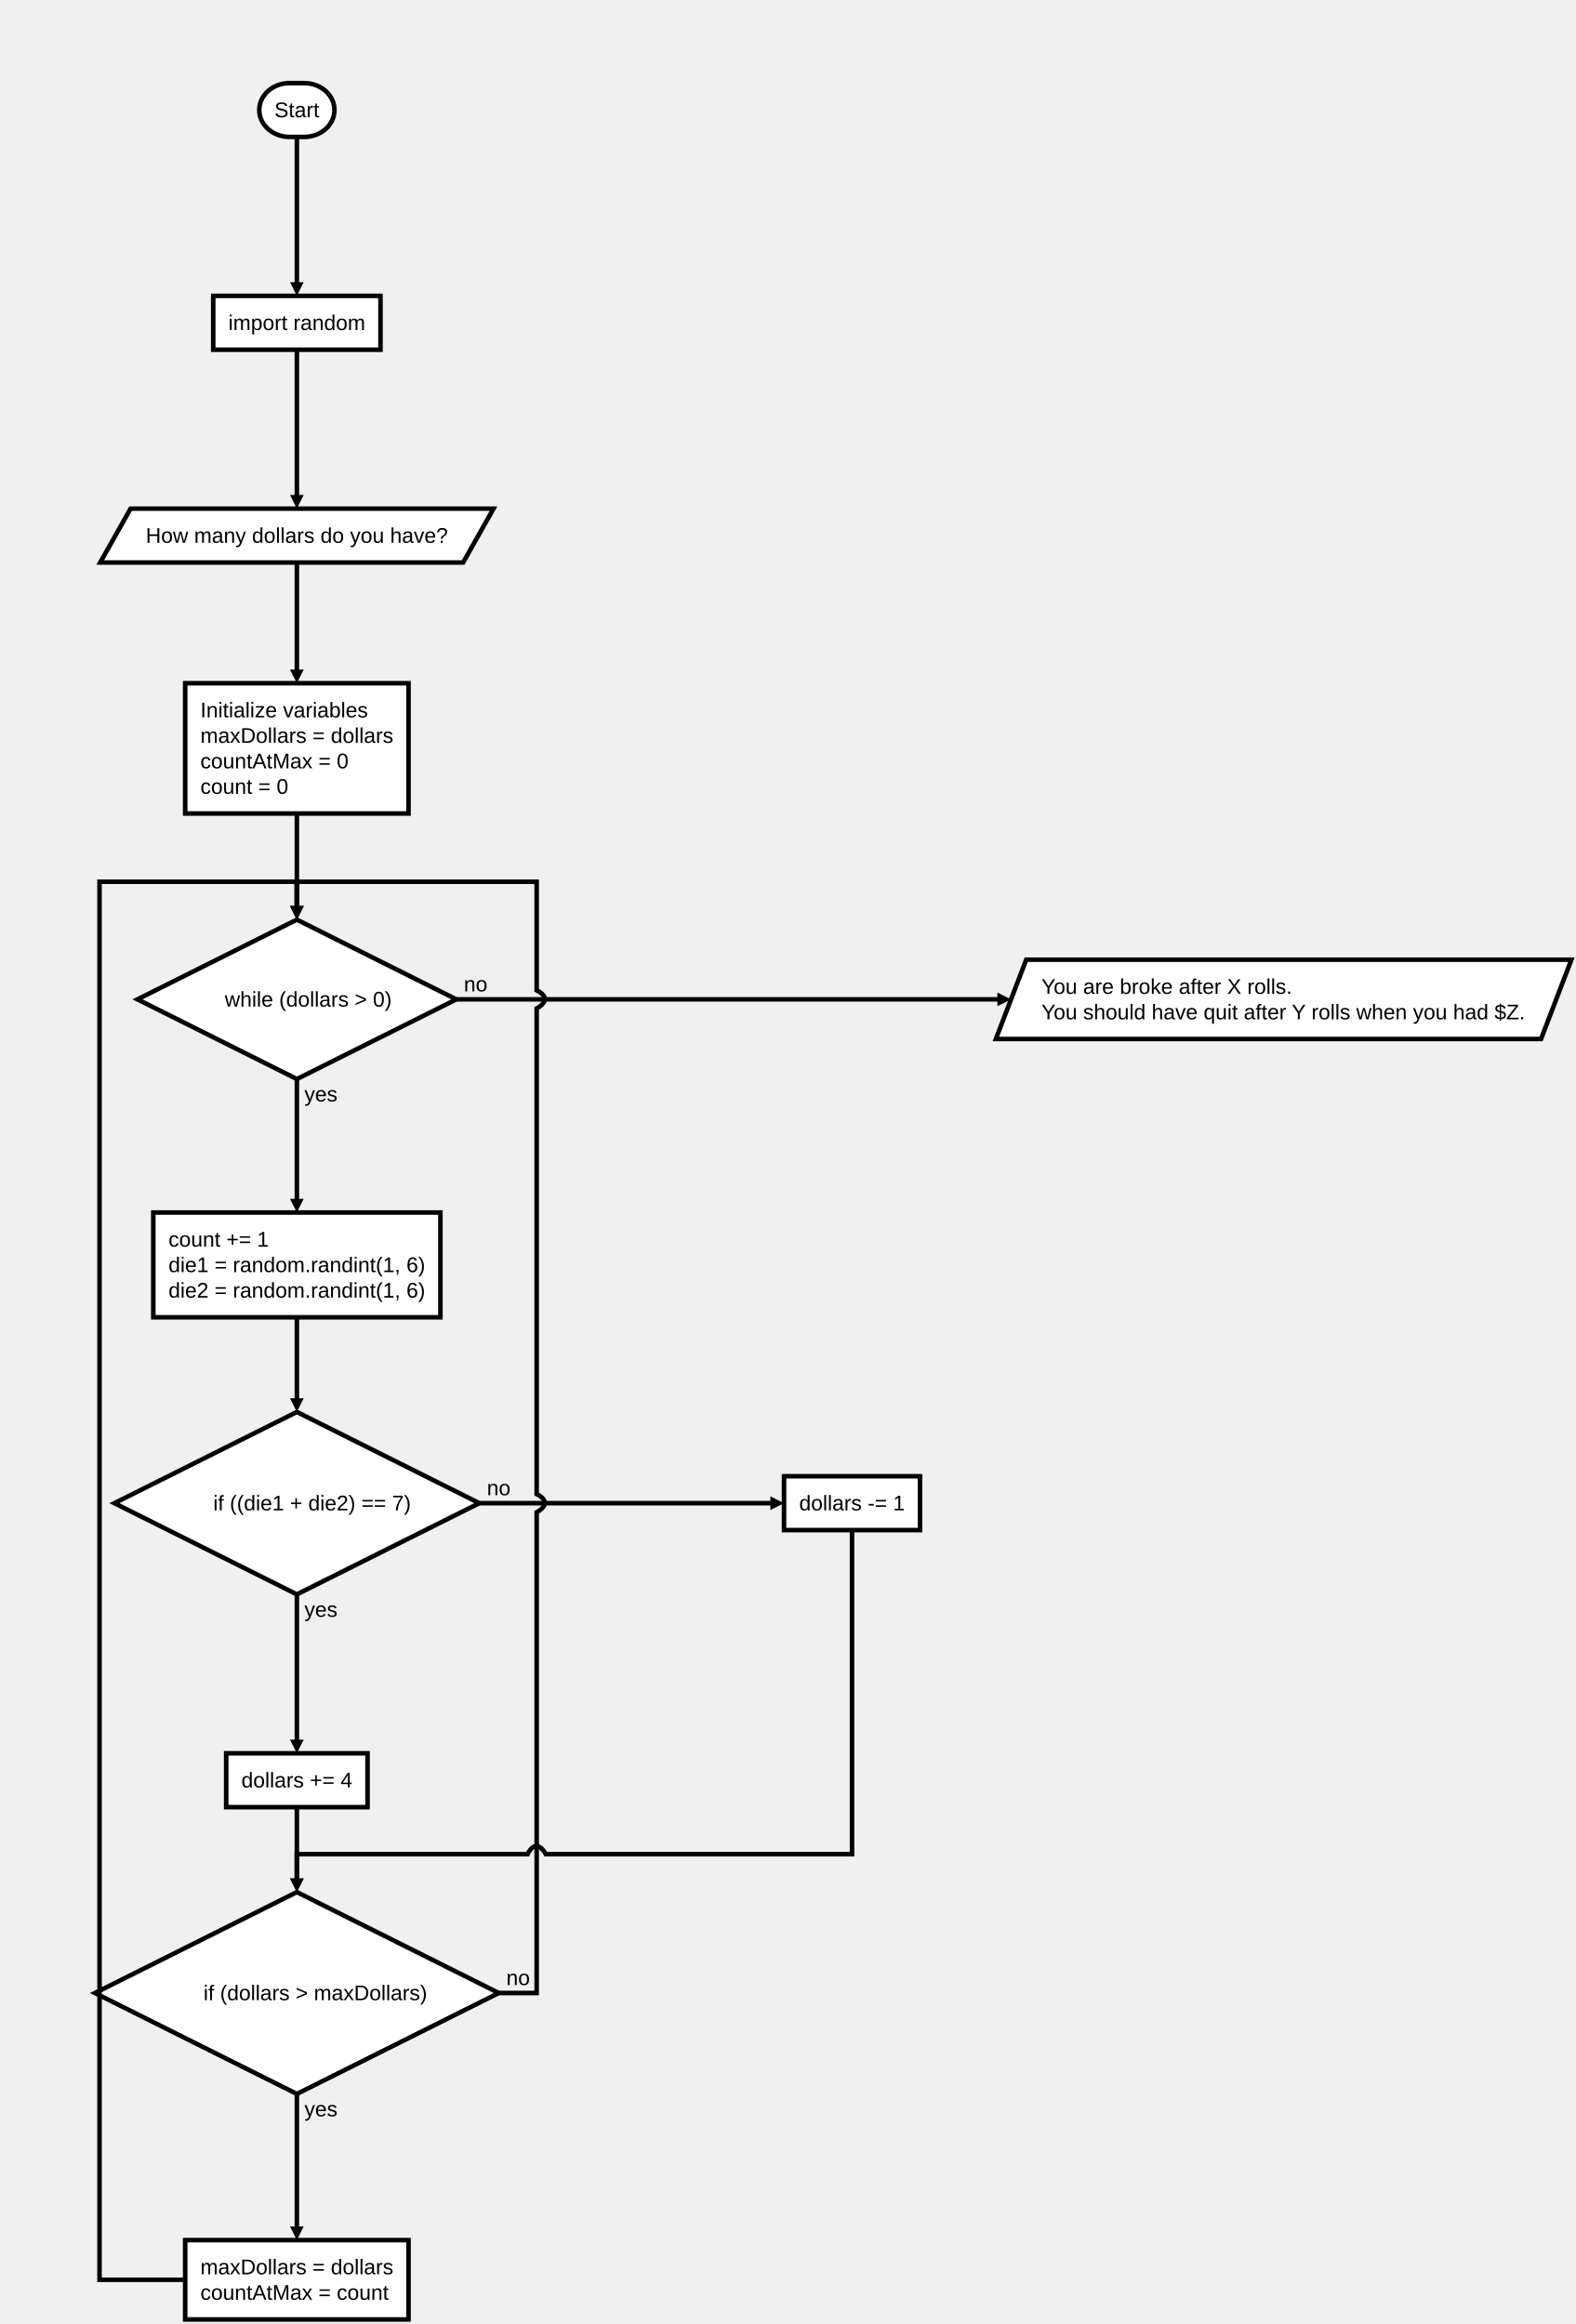
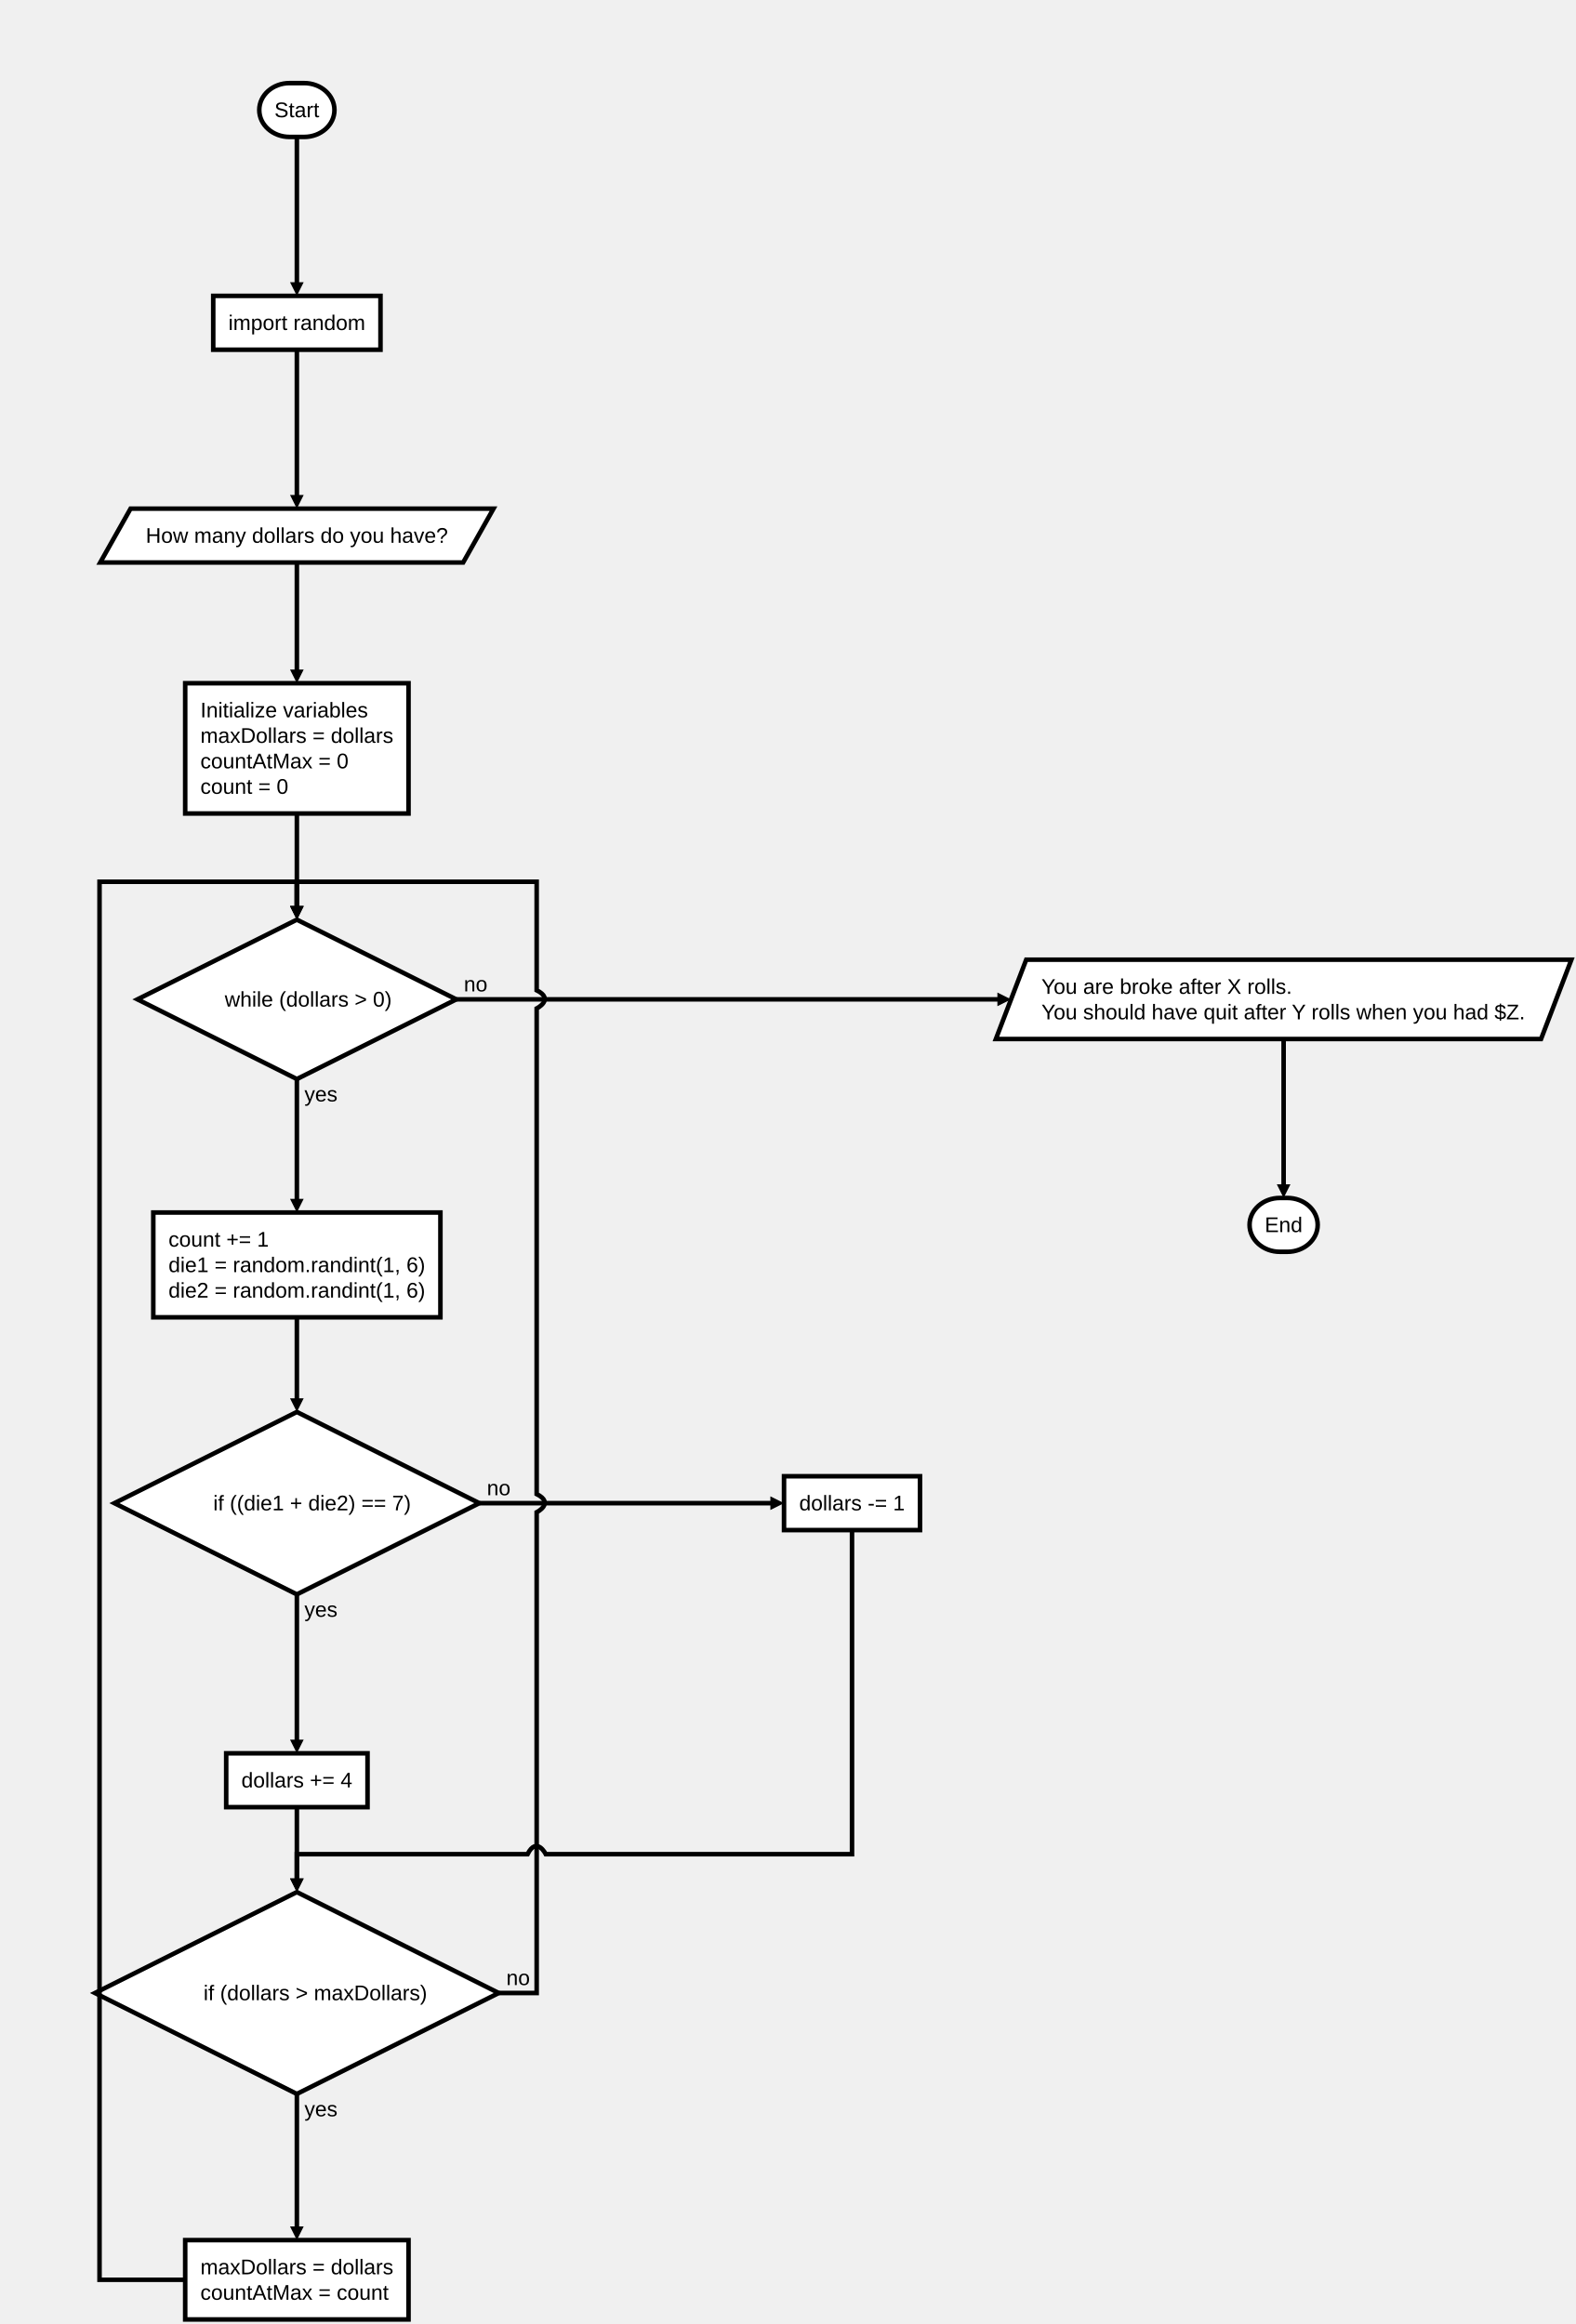
<svg xmlns="http://www.w3.org/2000/svg" xmlns:xlink="http://www.w3.org/1999/xlink" height="1532.17" version="1.1" width="1038.766" style="overflow: hidden; position: relative;" viewBox="0 0 1038.766 1532.17" preserveAspectRatio="xMidYMid meet">
  <defs style="-webkit-tap-highlight-color: rgba(0, 0, 0, 0);">
    <path stroke-linecap="round" d="M5,0 0,2.5 5,5z" id="raphael-marker-block" style="-webkit-tap-highlight-color: rgba(0, 0, 0, 0);" />
-     <marker id="raphael-marker-endblock33-obj24" markerHeight="3" markerWidth="3" orient="auto" refX="1.5" refY="1.5" style="-webkit-tap-highlight-color: rgba(0, 0, 0, 0);">
-       <use xlink:href="#raphael-marker-block" transform="rotate(180 1.5 1.5) scale(0.6,0.6)" stroke-width="1.667" fill="black" stroke="none" style="-webkit-tap-highlight-color: rgba(0, 0, 0, 0);" />
-     </marker>
-     <marker id="raphael-marker-endblock33-obj25" markerHeight="3" markerWidth="3" orient="auto" refX="1.5" refY="1.5" style="-webkit-tap-highlight-color: rgba(0, 0, 0, 0);">
-       <use xlink:href="#raphael-marker-block" transform="rotate(180 1.5 1.5) scale(0.6,0.6)" stroke-width="1.667" fill="black" stroke="none" style="-webkit-tap-highlight-color: rgba(0, 0, 0, 0);" />
-     </marker>
    <marker id="raphael-marker-endblock33-obj26" markerHeight="3" markerWidth="3" orient="auto" refX="1.5" refY="1.5" style="-webkit-tap-highlight-color: rgba(0, 0, 0, 0);">
      <use xlink:href="#raphael-marker-block" transform="rotate(180 1.5 1.5) scale(0.6,0.6)" stroke-width="1.667" fill="black" stroke="none" style="-webkit-tap-highlight-color: rgba(0, 0, 0, 0);" />
    </marker>
    <marker id="raphael-marker-endblock33-obj27" markerHeight="3" markerWidth="3" orient="auto" refX="1.5" refY="1.5" style="-webkit-tap-highlight-color: rgba(0, 0, 0, 0);">
      <use xlink:href="#raphael-marker-block" transform="rotate(180 1.5 1.5) scale(0.6,0.6)" stroke-width="1.667" fill="black" stroke="none" style="-webkit-tap-highlight-color: rgba(0, 0, 0, 0);" />
    </marker>
    <marker id="raphael-marker-endblock33-obj28" markerHeight="3" markerWidth="3" orient="auto" refX="1.5" refY="1.5" style="-webkit-tap-highlight-color: rgba(0, 0, 0, 0);">
      <use xlink:href="#raphael-marker-block" transform="rotate(180 1.5 1.5) scale(0.6,0.6)" stroke-width="1.667" fill="black" stroke="none" style="-webkit-tap-highlight-color: rgba(0, 0, 0, 0);" />
    </marker>
+     <marker id="raphael-marker-endblock33-obj29" markerHeight="3" markerWidth="3" orient="auto" refX="1.5" refY="1.5" style="-webkit-tap-highlight-color: rgba(0, 0, 0, 0);">
+       <use xlink:href="#raphael-marker-block" transform="rotate(180 1.5 1.5) scale(0.6,0.6)" stroke-width="1.667" fill="black" stroke="none" style="-webkit-tap-highlight-color: rgba(0, 0, 0, 0);" />
+     </marker>
    <marker id="raphael-marker-endblock33-obj30" markerHeight="3" markerWidth="3" orient="auto" refX="1.5" refY="1.5" style="-webkit-tap-highlight-color: rgba(0, 0, 0, 0);">
      <use xlink:href="#raphael-marker-block" transform="rotate(180 1.5 1.5) scale(0.6,0.6)" stroke-width="1.667" fill="black" stroke="none" style="-webkit-tap-highlight-color: rgba(0, 0, 0, 0);" />
    </marker>
    <marker id="raphael-marker-endblock33-obj32" markerHeight="3" markerWidth="3" orient="auto" refX="1.5" refY="1.5" style="-webkit-tap-highlight-color: rgba(0, 0, 0, 0);">
      <use xlink:href="#raphael-marker-block" transform="rotate(180 1.5 1.5) scale(0.6,0.6)" stroke-width="1.667" fill="black" stroke="none" style="-webkit-tap-highlight-color: rgba(0, 0, 0, 0);" />
    </marker>
-     <marker id="raphael-marker-endblock33-obj33" markerHeight="3" markerWidth="3" orient="auto" refX="1.5" refY="1.5" style="-webkit-tap-highlight-color: rgba(0, 0, 0, 0);">
+     <marker id="raphael-marker-endblock33-obj34" markerHeight="3" markerWidth="3" orient="auto" refX="1.5" refY="1.5" style="-webkit-tap-highlight-color: rgba(0, 0, 0, 0);">
      <use xlink:href="#raphael-marker-block" transform="rotate(180 1.5 1.5) scale(0.6,0.6)" stroke-width="1.667" fill="black" stroke="none" style="-webkit-tap-highlight-color: rgba(0, 0, 0, 0);" />
    </marker>
    <marker id="raphael-marker-endblock33-obj35" markerHeight="3" markerWidth="3" orient="auto" refX="1.5" refY="1.5" style="-webkit-tap-highlight-color: rgba(0, 0, 0, 0);">
      <use xlink:href="#raphael-marker-block" transform="rotate(180 1.5 1.5) scale(0.6,0.6)" stroke-width="1.667" fill="black" stroke="none" style="-webkit-tap-highlight-color: rgba(0, 0, 0, 0);" />
    </marker>
    <marker id="raphael-marker-endblock33-obj37" markerHeight="3" markerWidth="3" orient="auto" refX="1.5" refY="1.5" style="-webkit-tap-highlight-color: rgba(0, 0, 0, 0);">
      <use xlink:href="#raphael-marker-block" transform="rotate(180 1.5 1.5) scale(0.6,0.6)" stroke-width="1.667" fill="black" stroke="none" style="-webkit-tap-highlight-color: rgba(0, 0, 0, 0);" />
    </marker>
-     <marker id="raphael-marker-endblock33-obj38" markerHeight="3" markerWidth="3" orient="auto" refX="1.5" refY="1.5" style="-webkit-tap-highlight-color: rgba(0, 0, 0, 0);">
+     <marker id="raphael-marker-endblock33-obj39" markerHeight="3" markerWidth="3" orient="auto" refX="1.5" refY="1.5" style="-webkit-tap-highlight-color: rgba(0, 0, 0, 0);">
      <use xlink:href="#raphael-marker-block" transform="rotate(180 1.5 1.5) scale(0.6,0.6)" stroke-width="1.667" fill="black" stroke="none" style="-webkit-tap-highlight-color: rgba(0, 0, 0, 0);" />
    </marker>
    <marker id="raphael-marker-endblock33-obj40" markerHeight="3" markerWidth="3" orient="auto" refX="1.5" refY="1.5" style="-webkit-tap-highlight-color: rgba(0, 0, 0, 0);">
      <use xlink:href="#raphael-marker-block" transform="rotate(180 1.5 1.5) scale(0.6,0.6)" stroke-width="1.667" fill="black" stroke="none" style="-webkit-tap-highlight-color: rgba(0, 0, 0, 0);" />
    </marker>
    <marker id="raphael-marker-endblock33-obj42" markerHeight="3" markerWidth="3" orient="auto" refX="1.5" refY="1.5" style="-webkit-tap-highlight-color: rgba(0, 0, 0, 0);">
      <use xlink:href="#raphael-marker-block" transform="rotate(180 1.5 1.5) scale(0.6,0.6)" stroke-width="1.667" fill="black" stroke="none" style="-webkit-tap-highlight-color: rgba(0, 0, 0, 0);" />
    </marker>
-     <marker id="raphael-marker-endblock33-obj43" markerHeight="3" markerWidth="3" orient="auto" refX="1.5" refY="1.5" style="-webkit-tap-highlight-color: rgba(0, 0, 0, 0);">
+     <marker id="raphael-marker-endblock33-obj44" markerHeight="3" markerWidth="3" orient="auto" refX="1.5" refY="1.5" style="-webkit-tap-highlight-color: rgba(0, 0, 0, 0);">
+       <use xlink:href="#raphael-marker-block" transform="rotate(180 1.5 1.5) scale(0.6,0.6)" stroke-width="1.667" fill="black" stroke="none" style="-webkit-tap-highlight-color: rgba(0, 0, 0, 0);" />
+     </marker>
+     <marker id="raphael-marker-endblock33-obj45" markerHeight="3" markerWidth="3" orient="auto" refX="1.5" refY="1.5" style="-webkit-tap-highlight-color: rgba(0, 0, 0, 0);">
+       <use xlink:href="#raphael-marker-block" transform="rotate(180 1.5 1.5) scale(0.6,0.6)" stroke-width="1.667" fill="black" stroke="none" style="-webkit-tap-highlight-color: rgba(0, 0, 0, 0);" />
+     </marker>
+     <marker id="raphael-marker-endblock33-obj46" markerHeight="3" markerWidth="3" orient="auto" refX="1.5" refY="1.5" style="-webkit-tap-highlight-color: rgba(0, 0, 0, 0);">
      <use xlink:href="#raphael-marker-block" transform="rotate(180 1.5 1.5) scale(0.6,0.6)" stroke-width="1.667" fill="black" stroke="none" style="-webkit-tap-highlight-color: rgba(0, 0, 0, 0);" />
    </marker>
  </defs>
  <rect x="0" y="0" width="49.562" height="35.5" rx="20" ry="20" fill="#ffffff" stroke="#000000" style="-webkit-tap-highlight-color: rgba(0, 0, 0, 0);" stroke-width="3" class="flowchart" id="st" transform="matrix(1,0,0,1,170.8906,54.7832)" />
  <text x="10" y="17.75" text-anchor="start" font-family="&quot;Arial&quot;" font-size="14px" stroke="none" fill="#000000" style="-webkit-tap-highlight-color: rgba(0, 0, 0, 0); text-anchor: start; font-family: Arial; font-size: 14px;" id="stt" class="flowchartt" transform="matrix(1,0,0,1,170.8906,54.7832)" stroke-width="1">
    <tspan dy="4.75" style="-webkit-tap-highlight-color: rgba(0, 0, 0, 0);">Start</tspan>
  </text>
  <rect x="0" y="0" width="110.25" height="35.5" rx="0" ry="0" fill="#ffffff" stroke="#000000" style="-webkit-tap-highlight-color: rgba(0, 0, 0, 0);" stroke-width="3" class="flowchart" id="op4" transform="matrix(1,0,0,1,140.5469,195.0664)" />
  <text x="10" y="17.75" text-anchor="start" font-family="&quot;Arial&quot;" font-size="14px" stroke="none" fill="#000000" style="-webkit-tap-highlight-color: rgba(0, 0, 0, 0); text-anchor: start; font-family: Arial; font-size: 14px;" id="op4t" class="flowchartt" transform="matrix(1,0,0,1,140.5469,195.0664)" stroke-width="1">
    <tspan dy="4.75" style="-webkit-tap-highlight-color: rgba(0, 0, 0, 0);">import random</tspan>
  </text>
  <path fill="#ffffff" stroke="#000000" d="M10,17.75L0,35.5L239.219,35.5L259.219,0L20,0L10,17.75" stroke-width="3" id="op6" class="flowchart" style="-webkit-tap-highlight-color: rgba(0, 0, 0, 0);" transform="matrix(1,0,0,1,66.0625,335.3496)" />
  <text x="30" y="17.75" text-anchor="start" font-family="&quot;Arial&quot;" font-size="14px" stroke="none" fill="#000000" style="-webkit-tap-highlight-color: rgba(0, 0, 0, 0); text-anchor: start; font-family: Arial; font-size: 14px;" id="op6t" class="flowchartt" transform="matrix(1,0,0,1,66.0625,335.3496)" stroke-width="1">
    <tspan dy="4.75" style="-webkit-tap-highlight-color: rgba(0, 0, 0, 0);">How many dollars do you have?</tspan>
  </text>
  <rect x="0" y="0" width="147.203" height="85.891" rx="0" ry="0" fill="#ffffff" stroke="#000000" style="-webkit-tap-highlight-color: rgba(0, 0, 0, 0);" stroke-width="3" class="flowchart" id="op8" transform="matrix(1,0,0,1,122.0703,450.4375)" />
  <text x="10" y="42.945" text-anchor="start" font-family="&quot;Arial&quot;" font-size="14px" stroke="none" fill="#000000" style="-webkit-tap-highlight-color: rgba(0, 0, 0, 0); text-anchor: start; font-family: Arial; font-size: 14px;" id="op8t" class="flowchartt" transform="matrix(1,0,0,1,122.0703,450.4375)" stroke-width="1">
    <tspan dy="-20.438" style="-webkit-tap-highlight-color: rgba(0, 0, 0, 0);">Initialize variables</tspan>
    <tspan dy="16.8" x="10" style="-webkit-tap-highlight-color: rgba(0, 0, 0, 0);">maxDollars = dollars</tspan>
    <tspan dy="16.8" x="10" style="-webkit-tap-highlight-color: rgba(0, 0, 0, 0);">countAtMax = 0</tspan>
    <tspan dy="16.8" x="10" style="-webkit-tap-highlight-color: rgba(0, 0, 0, 0);">count = 0</tspan>
  </text>
  <path fill="#ffffff" stroke="#000000" d="M52.535,26.268L0,52.535L105.07,105.07L210.141,52.535L105.07,0L0,52.535" stroke-width="3" id="cond15" class="flowchart" style="-webkit-tap-highlight-color: rgba(0, 0, 0, 0);" transform="matrix(1,0,0,1,90.6016,606.3262)" />
  <text x="57.535" y="52.535" text-anchor="start" font-family="&quot;Arial&quot;" font-size="14px" stroke="none" fill="#000000" style="-webkit-tap-highlight-color: rgba(0, 0, 0, 0); text-anchor: start; font-family: Arial; font-size: 14px;" id="cond15t" class="flowchartt" transform="matrix(1,0,0,1,90.6016,606.3262)" stroke-width="1">
    <tspan dy="4.754" style="-webkit-tap-highlight-color: rgba(0, 0, 0, 0);">while (dollars &gt; 0)</tspan>
  </text>
  <rect x="0" y="0" width="189.25" height="69.094" rx="0" ry="0" fill="#ffffff" stroke="#000000" style="-webkit-tap-highlight-color: rgba(0, 0, 0, 0);" stroke-width="3" class="flowchart" id="op50" transform="matrix(1,0,0,1,101.0469,799.3828)" />
  <text x="10" y="34.547" text-anchor="start" font-family="&quot;Arial&quot;" font-size="14px" stroke="none" fill="#000000" style="-webkit-tap-highlight-color: rgba(0, 0, 0, 0); text-anchor: start; font-family: Arial; font-size: 14px;" id="op50t" class="flowchartt" transform="matrix(1,0,0,1,101.0469,799.3828)" stroke-width="1">
    <tspan dy="-12.047" style="-webkit-tap-highlight-color: rgba(0, 0, 0, 0);">count += 1</tspan>
    <tspan dy="16.8" x="10" style="-webkit-tap-highlight-color: rgba(0, 0, 0, 0);">die1 = random.randint(1, 6)</tspan>
    <tspan dy="16.8" x="10" style="-webkit-tap-highlight-color: rgba(0, 0, 0, 0);">die2 = random.randint(1, 6)</tspan>
  </text>
  <path fill="#ffffff" stroke="#000000" d="M60.129,30.064L0,60.129L120.258,120.258L240.516,60.129L120.258,0L0,60.129" stroke-width="3" id="cond57" class="flowchart" style="-webkit-tap-highlight-color: rgba(0, 0, 0, 0);" transform="matrix(1,0,0,1,75.4141,930.8809)" />
  <text x="65.129" y="60.129" text-anchor="start" font-family="&quot;Arial&quot;" font-size="14px" stroke="none" fill="#000000" style="-webkit-tap-highlight-color: rgba(0, 0, 0, 0); text-anchor: start; font-family: Arial; font-size: 14px;" id="cond57t" class="flowchartt" transform="matrix(1,0,0,1,75.4141,930.8809)" stroke-width="1">
    <tspan dy="4.754" style="-webkit-tap-highlight-color: rgba(0, 0, 0, 0);">if ((die1 + die2) == 7)</tspan>
  </text>
  <rect x="0" y="0" width="93.156" height="35.5" rx="0" ry="0" fill="#ffffff" stroke="#000000" style="-webkit-tap-highlight-color: rgba(0, 0, 0, 0);" stroke-width="3" class="flowchart" id="op61" transform="matrix(1,0,0,1,149.0938,1155.922)" />
  <text x="10" y="17.75" text-anchor="start" font-family="&quot;Arial&quot;" font-size="14px" stroke="none" fill="#000000" style="-webkit-tap-highlight-color: rgba(0, 0, 0, 0); text-anchor: start; font-family: Arial; font-size: 14px;" id="op61t" class="flowchartt" transform="matrix(1,0,0,1,149.0938,1155.922)" stroke-width="1">
    <tspan dy="4.75" style="-webkit-tap-highlight-color: rgba(0, 0, 0, 0);">dollars += 4</tspan>
  </text>
  <path fill="#ffffff" stroke="#000000" d="M66.533,33.267L0,66.533L133.066,133.066L266.133,66.533L133.066,0L0,66.533" stroke-width="3" id="cond69" class="flowchart" style="-webkit-tap-highlight-color: rgba(0, 0, 0, 0);" transform="matrix(1,0,0,1,62.6055,1247.422)" />
  <text x="71.533" y="66.533" text-anchor="start" font-family="&quot;Arial&quot;" font-size="14px" stroke="none" fill="#000000" style="-webkit-tap-highlight-color: rgba(0, 0, 0, 0); text-anchor: start; font-family: Arial; font-size: 14px;" id="cond69t" class="flowchartt" transform="matrix(1,0,0,1,62.6055,1247.422)" stroke-width="1">
    <tspan dy="4.752" style="-webkit-tap-highlight-color: rgba(0, 0, 0, 0);">if (dollars &gt; maxDollars)</tspan>
  </text>
  <rect x="0" y="0" width="147.203" height="52.297" rx="0" ry="0" fill="#ffffff" stroke="#000000" style="-webkit-tap-highlight-color: rgba(0, 0, 0, 0);" stroke-width="3" class="flowchart" id="op73" transform="matrix(1,0,0,1,122.0703,1476.873)" />
  <text x="10" y="26.148" text-anchor="start" font-family="&quot;Arial&quot;" font-size="14px" stroke="none" fill="#000000" style="-webkit-tap-highlight-color: rgba(0, 0, 0, 0); text-anchor: start; font-family: Arial; font-size: 14px;" id="op73t" class="flowchartt" transform="matrix(1,0,0,1,122.0703,1476.873)" stroke-width="1">
    <tspan dy="-3.641" style="-webkit-tap-highlight-color: rgba(0, 0, 0, 0);">maxDollars = dollars</tspan>
    <tspan dy="16.8" x="10" style="-webkit-tap-highlight-color: rgba(0, 0, 0, 0);">countAtMax = count</tspan>
  </text>
  <path fill="#ffffff" stroke="#000000" d="M10,26.148L0,52.297L359.344,52.297L379.344,0L20,0L10,26.148" stroke-width="3" id="sub82" class="flowchart" style="-webkit-tap-highlight-color: rgba(0, 0, 0, 0);" transform="matrix(1,0,0,1,656.4219,632.7129)" />
  <text x="30" y="26.148" text-anchor="start" font-family="&quot;Arial&quot;" font-size="14px" stroke="none" fill="#000000" style="-webkit-tap-highlight-color: rgba(0, 0, 0, 0); text-anchor: start; font-family: Arial; font-size: 14px;" id="sub82t" class="flowchartt" transform="matrix(1,0,0,1,656.4219,632.7129)" stroke-width="1">
    <tspan dy="-3.641" style="-webkit-tap-highlight-color: rgba(0, 0, 0, 0);">You are broke after X rolls.</tspan>
    <tspan dy="16.8" x="30" style="-webkit-tap-highlight-color: rgba(0, 0, 0, 0);">You should have quit after Y rolls when you had $Z.</tspan>
    <tspan dy="16.8" x="30" style="-webkit-tap-highlight-color: rgba(0, 0, 0, 0);" />
  </text>
+   <rect x="0" y="0" width="44.906" height="35.5" rx="20" ry="20" fill="#ffffff" stroke="#000000" style="-webkit-tap-highlight-color: rgba(0, 0, 0, 0);" stroke-width="3" class="flowchart" id="e" transform="matrix(1,0,0,1,823.6406,789.793)" />
+   <text x="10" y="17.75" text-anchor="start" font-family="&quot;Arial&quot;" font-size="14px" stroke="none" fill="#000000" style="-webkit-tap-highlight-color: rgba(0, 0, 0, 0); text-anchor: start; font-family: Arial; font-size: 14px;" id="et" class="flowchartt" transform="matrix(1,0,0,1,823.6406,789.793)" stroke-width="1">
+     <tspan dy="4.75" style="-webkit-tap-highlight-color: rgba(0, 0, 0, 0);">End</tspan>
+   </text>
  <rect x="0" y="0" width="89.641" height="35.5" rx="0" ry="0" fill="#ffffff" stroke="#000000" style="-webkit-tap-highlight-color: rgba(0, 0, 0, 0);" stroke-width="3" class="flowchart" id="op65" transform="matrix(1,0,0,1,516.7813,973.2598)" />
  <text x="10" y="17.75" text-anchor="start" font-family="&quot;Arial&quot;" font-size="14px" stroke="none" fill="#000000" style="-webkit-tap-highlight-color: rgba(0, 0, 0, 0); text-anchor: start; font-family: Arial; font-size: 14px;" id="op65t" class="flowchartt" transform="matrix(1,0,0,1,516.7813,973.2598)" stroke-width="1">
    <tspan dy="4.75" style="-webkit-tap-highlight-color: rgba(0, 0, 0, 0);">dollars -= 1</tspan>
  </text>
-   <path fill="none" stroke="#000000" d="M195.672,90.283C195.672,90.283,195.672,170.508,195.672,190.564" stroke-width="3" marker-end="url(#raphael-marker-endblock33-obj24)" style="-webkit-tap-highlight-color: rgba(0, 0, 0, 0);" />
-   <path fill="none" stroke="#000000" d="M195.672,230.566C195.672,230.566,195.672,310.791,195.672,330.847" stroke-width="3" marker-end="url(#raphael-marker-endblock33-obj25)" style="-webkit-tap-highlight-color: rgba(0, 0, 0, 0);" />
-   <path fill="none" stroke="#000000" d="M195.672,370.85C195.672,370.85,195.672,429.094,195.672,445.93" stroke-width="3" marker-end="url(#raphael-marker-endblock33-obj26)" style="-webkit-tap-highlight-color: rgba(0, 0, 0, 0);" />
-   <path fill="none" stroke="#000000" d="M195.672,536.328C195.672,536.328,195.672,586.363,195.672,601.828" stroke-width="3" marker-end="url(#raphael-marker-endblock33-obj27)" style="-webkit-tap-highlight-color: rgba(0, 0, 0, 0);" />
-   <path fill="none" stroke="#000000" d="M195.672,711.396C195.672,711.396,195.672,776.932,195.672,794.883" stroke-width="3" marker-end="url(#raphael-marker-endblock33-obj28)" style="-webkit-tap-highlight-color: rgba(0, 0, 0, 0);" />
+   <path fill="none" stroke="#000000" d="M195.672,90.283C195.672,90.283,195.672,170.508,195.672,190.564" stroke-width="3" marker-end="url(#raphael-marker-endblock33-obj26)" style="-webkit-tap-highlight-color: rgba(0, 0, 0, 0);" />
+   <path fill="none" stroke="#000000" d="M195.672,230.566C195.672,230.566,195.672,310.791,195.672,330.847" stroke-width="3" marker-end="url(#raphael-marker-endblock33-obj27)" style="-webkit-tap-highlight-color: rgba(0, 0, 0, 0);" />
+   <path fill="none" stroke="#000000" d="M195.672,370.85C195.672,370.85,195.672,429.094,195.672,445.93" stroke-width="3" marker-end="url(#raphael-marker-endblock33-obj28)" style="-webkit-tap-highlight-color: rgba(0, 0, 0, 0);" />
+   <path fill="none" stroke="#000000" d="M195.672,536.328C195.672,536.328,195.672,586.363,195.672,601.828" stroke-width="3" marker-end="url(#raphael-marker-endblock33-obj29)" style="-webkit-tap-highlight-color: rgba(0, 0, 0, 0);" />
+   <path fill="none" stroke="#000000" d="M195.672,711.396C195.672,711.396,195.672,776.932,195.672,794.883" stroke-width="3" marker-end="url(#raphael-marker-endblock33-obj30)" style="-webkit-tap-highlight-color: rgba(0, 0, 0, 0);" />
  <text x="200.672" y="721.396" text-anchor="start" font-family="&quot;Arial&quot;" font-size="14px" stroke="none" fill="#000000" style="-webkit-tap-highlight-color: rgba(0, 0, 0, 0); text-anchor: start; font-family: Arial; font-size: 14px;" stroke-width="1">
    <tspan dy="4.756" style="-webkit-tap-highlight-color: rgba(0, 0, 0, 0);">yes</tspan>
  </text>
-   <path fill="none" stroke="#000000" d="M300.742,658.861C300.742,658.861,620.135,658.861,661.93,658.861" stroke-width="3" marker-end="url(#raphael-marker-endblock33-obj30)" style="-webkit-tap-highlight-color: rgba(0, 0, 0, 0);" />
+   <path fill="none" stroke="#000000" d="M300.742,658.861C300.742,658.861,620.135,658.861,661.93,658.861" stroke-width="3" marker-end="url(#raphael-marker-endblock33-obj32)" style="-webkit-tap-highlight-color: rgba(0, 0, 0, 0);" />
  <text x="305.742" y="648.861" text-anchor="start" font-family="&quot;Arial&quot;" font-size="14px" stroke="none" fill="#000000" style="-webkit-tap-highlight-color: rgba(0, 0, 0, 0); text-anchor: start; font-family: Arial; font-size: 14px;" stroke-width="1">
    <tspan dy="4.752" style="-webkit-tap-highlight-color: rgba(0, 0, 0, 0);">no</tspan>
  </text>
-   <path fill="none" stroke="#000000" d="M195.672,868.477C195.672,868.477,195.672,912.059,195.672,926.38" stroke-width="3" marker-end="url(#raphael-marker-endblock33-obj32)" style="-webkit-tap-highlight-color: rgba(0, 0, 0, 0);" />
-   <path fill="none" stroke="#000000" d="M195.672,1051.139C195.672,1051.139,195.672,1131.363,195.672,1151.419" stroke-width="3" marker-end="url(#raphael-marker-endblock33-obj33)" style="-webkit-tap-highlight-color: rgba(0, 0, 0, 0);" />
+   <path fill="none" stroke="#000000" d="M195.672,868.477C195.672,868.477,195.672,912.059,195.672,926.38" stroke-width="3" marker-end="url(#raphael-marker-endblock33-obj34)" style="-webkit-tap-highlight-color: rgba(0, 0, 0, 0);" />
+   <path fill="none" stroke="#000000" d="M195.672,1051.139C195.672,1051.139,195.672,1131.363,195.672,1151.419" stroke-width="3" marker-end="url(#raphael-marker-endblock33-obj35)" style="-webkit-tap-highlight-color: rgba(0, 0, 0, 0);" />
  <text x="200.672" y="1061.139" text-anchor="start" font-family="&quot;Arial&quot;" font-size="14px" stroke="none" fill="#000000" style="-webkit-tap-highlight-color: rgba(0, 0, 0, 0); text-anchor: start; font-family: Arial; font-size: 14px;" stroke-width="1">
    <tspan dy="4.764" style="-webkit-tap-highlight-color: rgba(0, 0, 0, 0);">yes</tspan>
  </text>
-   <path fill="none" stroke="#000000" d="M315.93,991.01C315.93,991.01,482.58,991.01,512.281,991.01" stroke-width="3" marker-end="url(#raphael-marker-endblock33-obj35)" style="-webkit-tap-highlight-color: rgba(0, 0, 0, 0);" />
+   <path fill="none" stroke="#000000" d="M315.93,991.01C315.93,991.01,482.58,991.01,512.281,991.01" stroke-width="3" marker-end="url(#raphael-marker-endblock33-obj37)" style="-webkit-tap-highlight-color: rgba(0, 0, 0, 0);" />
  <text x="320.93" y="981.01" text-anchor="start" font-family="&quot;Arial&quot;" font-size="14px" stroke="none" fill="#000000" style="-webkit-tap-highlight-color: rgba(0, 0, 0, 0); text-anchor: start; font-family: Arial; font-size: 14px;" stroke-width="1">
    <tspan dy="4.76" style="-webkit-tap-highlight-color: rgba(0, 0, 0, 0);">no</tspan>
  </text>
-   <path fill="none" stroke="#000000" d="M195.672,1191.422C195.672,1191.422,195.672,1229.623,195.672,1242.922" stroke-width="3" marker-end="url(#raphael-marker-endblock33-obj37)" style="-webkit-tap-highlight-color: rgba(0, 0, 0, 0);" />
-   <path fill="none" stroke="#000000" d="M195.672,1380.488C195.672,1380.488,195.672,1453.339,195.672,1472.37" stroke-width="3" marker-end="url(#raphael-marker-endblock33-obj38)" style="-webkit-tap-highlight-color: rgba(0, 0, 0, 0);" />
+   <path fill="none" stroke="#000000" d="M195.672,1191.422C195.672,1191.422,195.672,1229.623,195.672,1242.922" stroke-width="3" marker-end="url(#raphael-marker-endblock33-obj39)" style="-webkit-tap-highlight-color: rgba(0, 0, 0, 0);" />
+   <path fill="none" stroke="#000000" d="M195.672,1380.488C195.672,1380.488,195.672,1453.339,195.672,1472.37" stroke-width="3" marker-end="url(#raphael-marker-endblock33-obj40)" style="-webkit-tap-highlight-color: rgba(0, 0, 0, 0);" />
  <text x="200.672" y="1390.488" text-anchor="start" font-family="&quot;Arial&quot;" font-size="14px" stroke="none" fill="#000000" style="-webkit-tap-highlight-color: rgba(0, 0, 0, 0); text-anchor: start; font-family: Arial; font-size: 14px;" stroke-width="1">
    <tspan dy="4.754" style="-webkit-tap-highlight-color: rgba(0, 0, 0, 0);">yes</tspan>
  </text>
-   <path fill="none" stroke="#000000" d="M328.738,1313.955C328.738,1313.955,353.738,1313.955,353.738,1313.955C353.738,1313.955,353.738,997.01,353.738,997.01C353.738,997.01,365.738,991.01,353.738,985.01C353.738,985.01,353.738,664.861,353.738,664.861C353.738,664.861,365.738,658.861,353.738,652.861C353.738,652.861,353.738,581.326,353.738,581.326C353.738,581.326,195.672,581.326,195.672,581.326C195.672,581.326,195.672,594.63,195.672,601.828" stroke-width="3" marker-end="url(#raphael-marker-endblock33-obj40)" style="-webkit-tap-highlight-color: rgba(0, 0, 0, 0);" />
+   <path fill="none" stroke="#000000" d="M328.738,1313.955C328.738,1313.955,353.738,1313.955,353.738,1313.955C353.738,1313.955,353.738,997.01,353.738,997.01C353.738,997.01,365.738,991.01,353.738,985.01C353.738,985.01,353.738,664.861,353.738,664.861C353.738,664.861,365.738,658.861,353.738,652.861C353.738,652.861,353.738,581.326,353.738,581.326C353.738,581.326,195.672,581.326,195.672,581.326C195.672,581.326,195.672,594.63,195.672,601.828" stroke-width="3" marker-end="url(#raphael-marker-endblock33-obj42)" style="-webkit-tap-highlight-color: rgba(0, 0, 0, 0);" />
  <text x="333.738" y="1303.955" text-anchor="start" font-family="&quot;Arial&quot;" font-size="14px" stroke="none" fill="#000000" style="-webkit-tap-highlight-color: rgba(0, 0, 0, 0); text-anchor: start; font-family: Arial; font-size: 14px;" stroke-width="1">
    <tspan dy="4.752" style="-webkit-tap-highlight-color: rgba(0, 0, 0, 0);">no</tspan>
  </text>
-   <path fill="none" stroke="#000000" d="M122.07,1503.021C122.07,1503.021,65.602,1503.021,65.602,1503.021C65.602,1503.021,65.602,581.326,65.602,581.326C65.602,581.326,195.672,581.326,195.672,581.326C195.672,581.326,195.672,594.63,195.672,601.828" stroke-width="3" marker-end="url(#raphael-marker-endblock33-obj42)" style="-webkit-tap-highlight-color: rgba(0, 0, 0, 0);" />
-   <path fill="none" stroke="#000000" d="M561.602,1008.76C561.602,1008.76,561.602,1222.422,561.602,1222.422C561.602,1222.422,359.738,1222.422,359.738,1222.422C359.738,1222.422,353.738,1210.422,347.738,1222.422C347.738,1222.422,195.672,1222.422,195.672,1222.422C195.672,1222.422,195.672,1235.726,195.672,1242.924" stroke-width="3" marker-end="url(#raphael-marker-endblock33-obj43)" style="-webkit-tap-highlight-color: rgba(0, 0, 0, 0);" />
+   <path fill="none" stroke="#000000" d="M122.07,1503.021C122.07,1503.021,65.602,1503.021,65.602,1503.021C65.602,1503.021,65.602,581.326,65.602,581.326C65.602,581.326,195.672,581.326,195.672,581.326C195.672,581.326,195.672,594.63,195.672,601.828" stroke-width="3" marker-end="url(#raphael-marker-endblock33-obj44)" style="-webkit-tap-highlight-color: rgba(0, 0, 0, 0);" />
+   <path fill="none" stroke="#000000" d="M846.094,685.01C846.094,685.01,846.094,765.234,846.094,785.291" stroke-width="3" marker-end="url(#raphael-marker-endblock33-obj45)" style="-webkit-tap-highlight-color: rgba(0, 0, 0, 0);" />
+   <path fill="none" stroke="#000000" d="M561.602,1008.76C561.602,1008.76,561.602,1222.422,561.602,1222.422C561.602,1222.422,359.738,1222.422,359.738,1222.422C359.738,1222.422,353.738,1210.422,347.738,1222.422C347.738,1222.422,195.672,1222.422,195.672,1222.422C195.672,1222.422,195.672,1235.726,195.672,1242.924" stroke-width="3" marker-end="url(#raphael-marker-endblock33-obj46)" style="-webkit-tap-highlight-color: rgba(0, 0, 0, 0);" />
</svg>
